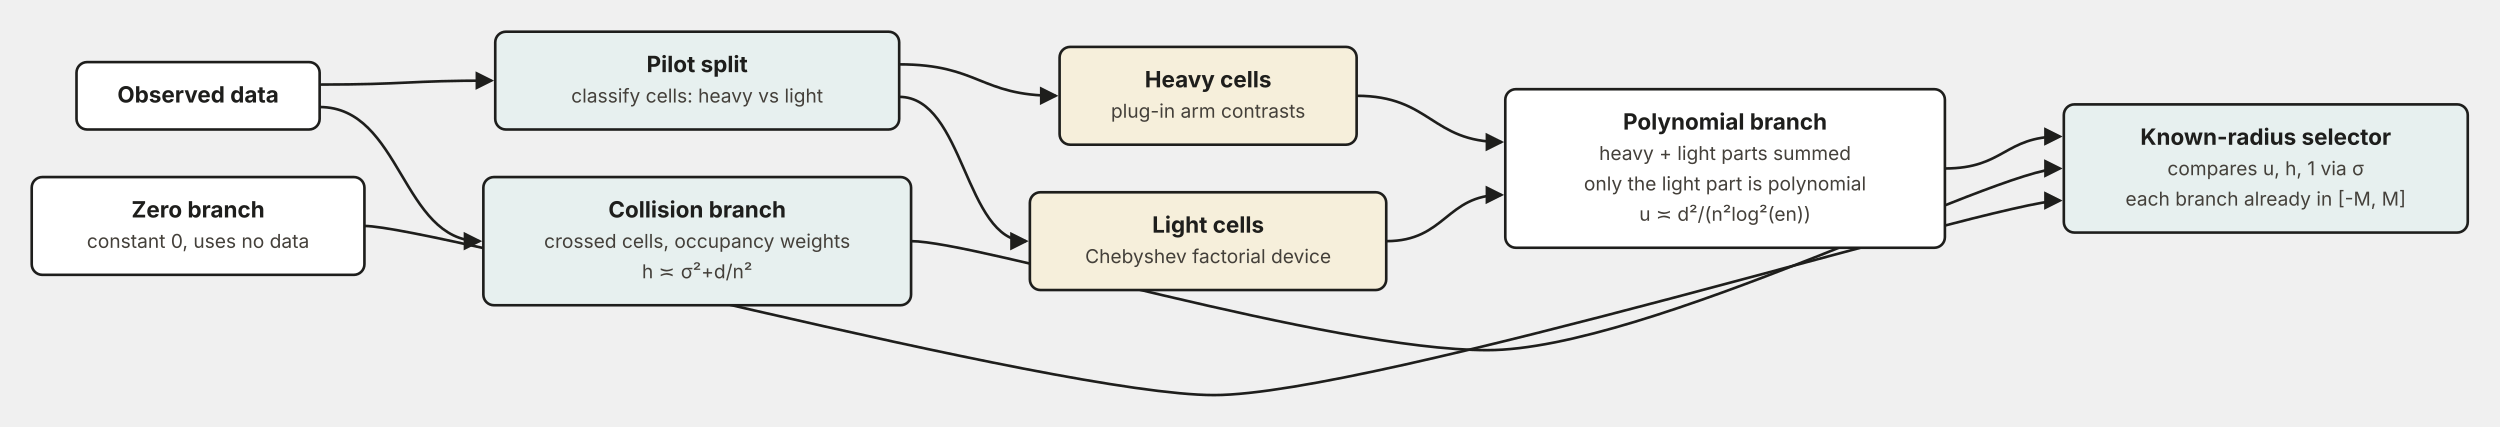
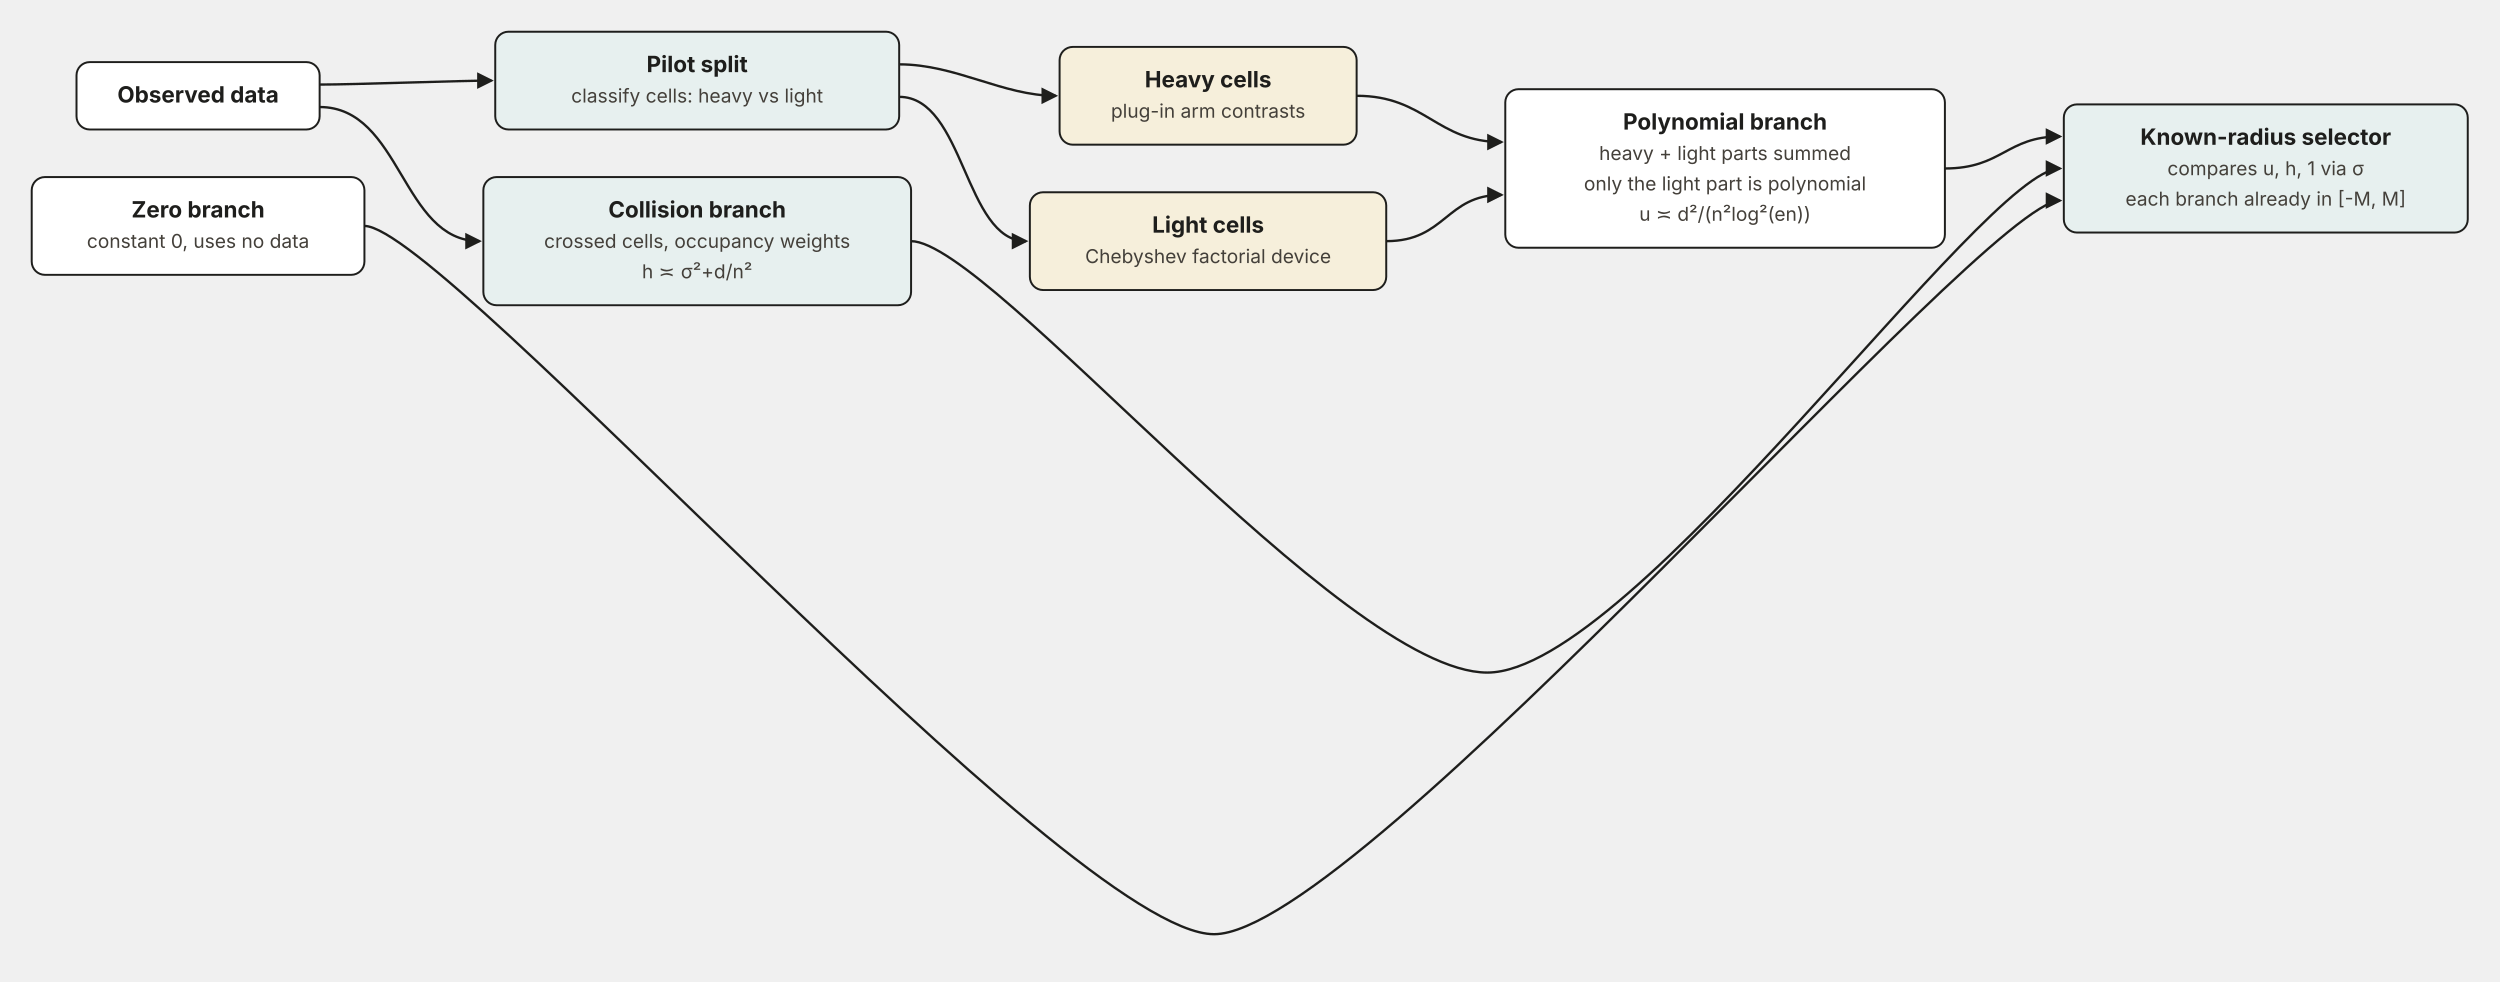
- <svg xmlns="http://www.w3.org/2000/svg" viewBox="0 0 1892 323" role="img">
+ <svg xmlns="http://www.w3.org/2000/svg" viewBox="0 0 1892 743" role="img">
  <defs>
    <marker id="arr" viewBox="0 0 10 10" refX="8.5" refY="5" markerWidth="7" markerHeight="7" orient="auto-start-reverse">
      <path d="M 0 0 L 10 5 L 0 10 z" fill="#1e1e1c" />
    </marker>
  </defs>
-   <path d="M 241.9 64 C 308.3 64, 308.3 61, 371.8 61" fill="none" stroke="#1e1e1c" stroke-width="2" marker-end="url(#arr)" />
-   <path d="M 680.5 48.7 C 741.2 48.7, 741.2 72.5, 798.9 72.5" fill="none" stroke="#1e1e1c" stroke-width="2" marker-end="url(#arr)" />
-   <path d="M 680.5 73.3 C 729.9 73.3, 729.9 182.5, 776.4 182.5" fill="none" stroke="#1e1e1c" stroke-width="2" marker-end="url(#arr)" />
-   <path d="M 1026.7 72.5 C 1082.9 72.5, 1082.9 107.5, 1136.2 107.5" fill="none" stroke="#1e1e1c" stroke-width="2" marker-end="url(#arr)" />
-   <path d="M 1049.2 182.5 C 1094.2 182.5, 1094.2 147.5, 1136.2 147.5" fill="none" stroke="#1e1e1c" stroke-width="2" marker-end="url(#arr)" />
-   <path d="M 241.9 81 C 303.8 81, 303.8 182.5, 362.8 182.5" fill="none" stroke="#1e1e1c" stroke-width="2" marker-end="url(#arr)" />
-   <path d="M 1471.9 127.5 C 1516.9 127.5, 1516.9 103.3, 1558.9 103.3" fill="none" stroke="#1e1e1c" stroke-width="2" marker-end="url(#arr)" />
-   <path d="M 689.4 182.5 C 739.4 182.5, 1005.6 265, 1125.6 265 C 1245.6 265, 1511.9 127.5, 1558.9 127.5" fill="none" stroke="#1e1e1c" stroke-width="2" marker-end="url(#arr)" />
-   <path d="M 275.8 171 C 325.8 171, 798.8 299, 918.8 299 C 1038.8 299, 1511.9 151.8, 1558.9 151.8" fill="none" stroke="#1e1e1c" stroke-width="2" marker-end="url(#arr)" />
-   <rect x="57.9" y="47" width="184" height="51" rx="8" fill="#ffffff" stroke="#1e1e1c" stroke-width="2" />
+   <path d="M 241.9 64 C 268.3 64, 348.4 61, 371.8 61" fill="none" stroke="#1e1e1c" stroke-width="1.8" marker-end="url(#arr)" />
+   <path d="M 680.5 48.7 C 723.5 48.7, 758.8 72.5, 798.9 72.5" fill="none" stroke="#1e1e1c" stroke-width="1.8" marker-end="url(#arr)" />
+   <path d="M 680.5 73.3 C 729.9 73.3, 729.9 182.5, 776.4 182.5" fill="none" stroke="#1e1e1c" stroke-width="1.8" marker-end="url(#arr)" />
+   <path d="M 1026.7 72.5 C 1078.7 72.5, 1087.2 107.5, 1136.2 107.5" fill="none" stroke="#1e1e1c" stroke-width="1.8" marker-end="url(#arr)" />
+   <path d="M 1049.2 182.5 C 1094.2 182.5, 1094.2 147.5, 1136.2 147.5" fill="none" stroke="#1e1e1c" stroke-width="1.8" marker-end="url(#arr)" />
+   <path d="M 241.9 81 C 303.8 81, 303.8 182.5, 362.8 182.5" fill="none" stroke="#1e1e1c" stroke-width="1.8" marker-end="url(#arr)" />
+   <path d="M 1471.9 127.5 C 1515.3 127.5, 1518.5 103.3, 1558.9 103.3" fill="none" stroke="#1e1e1c" stroke-width="1.8" marker-end="url(#arr)" />
+   <path d="M 689.4 182.5 C 749.4 182.5, 1015.6 509, 1125.6 509 C 1235.6 509, 1501.9 127.5, 1558.9 127.5" fill="none" stroke="#1e1e1c" stroke-width="1.8" marker-end="url(#arr)" />
+   <path d="M 275.8 171 C 335.8 171, 808.8 707, 918.8 707 C 1028.8 707, 1501.9 151.8, 1558.9 151.8" fill="none" stroke="#1e1e1c" stroke-width="1.8" marker-end="url(#arr)" />
+   <rect x="57.9" y="47" width="184" height="51" rx="10" fill="#ffffff" stroke="#1e1e1c" stroke-width="1.5" />
  <text stroke="none" x="149.9" y="77.6" text-anchor="middle" font-family="Inter, Arial, sans-serif" font-size="17" font-weight="700" fill="#1e1e1c">Observed data</text>
-   <rect x="374.8" y="24" width="305.7" height="74" rx="8" fill="#e7f0ef" stroke="#1e1e1c" stroke-width="2" />
+   <rect x="374.8" y="24" width="305.7" height="74" rx="10" fill="#e7f0ef" stroke="#1e1e1c" stroke-width="1.5" />
  <text stroke="none" x="527.6" y="54.6" text-anchor="middle" font-family="Inter, Arial, sans-serif" font-size="17" font-weight="700" fill="#1e1e1c">Pilot split</text>
  <text stroke="none" x="527.6" y="77.6" text-anchor="middle" font-family="Inter, Arial, sans-serif" font-size="14.5" fill="#44403a">classify cells: heavy vs light</text>
-   <rect x="801.9" y="35.5" width="224.8" height="74" rx="8" fill="#f6efdb" stroke="#1e1e1c" stroke-width="2" />
+   <rect x="801.9" y="35.5" width="224.8" height="74" rx="10" fill="#f6efdb" stroke="#1e1e1c" stroke-width="1.5" />
  <text stroke="none" x="914.3" y="66.1" text-anchor="middle" font-family="Inter, Arial, sans-serif" font-size="17" font-weight="700" fill="#1e1e1c">Heavy cells</text>
  <text stroke="none" x="914.3" y="89.1" text-anchor="middle" font-family="Inter, Arial, sans-serif" font-size="14.5" fill="#44403a">plug-in arm contrasts</text>
-   <rect x="779.4" y="145.5" width="269.7" height="74" rx="8" fill="#f6efdb" stroke="#1e1e1c" stroke-width="2" />
+   <rect x="779.4" y="145.5" width="269.7" height="74" rx="10" fill="#f6efdb" stroke="#1e1e1c" stroke-width="1.5" />
  <text stroke="none" x="914.3" y="176.1" text-anchor="middle" font-family="Inter, Arial, sans-serif" font-size="17" font-weight="700" fill="#1e1e1c">Light cells</text>
  <text stroke="none" x="914.3" y="199.1" text-anchor="middle" font-family="Inter, Arial, sans-serif" font-size="14.5" fill="#44403a">Chebyshev factorial device</text>
-   <rect x="1139.2" y="67.5" width="332.7" height="120" rx="8" fill="#ffffff" stroke="#1e1e1c" stroke-width="2" />
+   <rect x="1139.2" y="67.5" width="332.7" height="120" rx="10" fill="#ffffff" stroke="#1e1e1c" stroke-width="1.5" />
  <text stroke="none" x="1305.5" y="98.1" text-anchor="middle" font-family="Inter, Arial, sans-serif" font-size="17" font-weight="700" fill="#1e1e1c">Polynomial branch</text>
  <text stroke="none" x="1305.5" y="121.1" text-anchor="middle" font-family="Inter, Arial, sans-serif" font-size="14.5" fill="#44403a">heavy + light parts summed</text>
  <text stroke="none" x="1305.5" y="144.1" text-anchor="middle" font-family="Inter, Arial, sans-serif" font-size="14.5" fill="#44403a">only the light part is polynomial</text>
  <text stroke="none" x="1305.5" y="167.1" text-anchor="middle" font-family="Inter, Arial, sans-serif" font-size="14.5" fill="#44403a">u ≍ d²/(n²log²(en))</text>
-   <rect x="365.8" y="134" width="323.7" height="97" rx="8" fill="#e7f0ef" stroke="#1e1e1c" stroke-width="2" />
+   <rect x="365.8" y="134" width="323.7" height="97" rx="10" fill="#e7f0ef" stroke="#1e1e1c" stroke-width="1.5" />
  <text stroke="none" x="527.6" y="164.6" text-anchor="middle" font-family="Inter, Arial, sans-serif" font-size="17" font-weight="700" fill="#1e1e1c">Collision branch</text>
  <text stroke="none" x="527.6" y="187.6" text-anchor="middle" font-family="Inter, Arial, sans-serif" font-size="14.5" fill="#44403a">crossed cells, occupancy weights</text>
  <text stroke="none" x="527.6" y="210.6" text-anchor="middle" font-family="Inter, Arial, sans-serif" font-size="14.5" fill="#44403a">h ≍ σ²+d/n²</text>
-   <rect x="24" y="134" width="251.8" height="74" rx="8" fill="#ffffff" stroke="#1e1e1c" stroke-width="2" />
+   <rect x="24" y="134" width="251.8" height="74" rx="10" fill="#ffffff" stroke="#1e1e1c" stroke-width="1.5" />
  <text stroke="none" x="149.9" y="164.6" text-anchor="middle" font-family="Inter, Arial, sans-serif" font-size="17" font-weight="700" fill="#1e1e1c">Zero branch</text>
  <text stroke="none" x="149.9" y="187.6" text-anchor="middle" font-family="Inter, Arial, sans-serif" font-size="14.5" fill="#44403a">constant 0, uses no data</text>
-   <rect x="1561.9" y="79" width="305.7" height="97" rx="8" fill="#e7f0ef" stroke="#1e1e1c" stroke-width="2" />
+   <rect x="1561.9" y="79" width="305.7" height="97" rx="10" fill="#e7f0ef" stroke="#1e1e1c" stroke-width="1.5" />
  <text stroke="none" x="1714.7" y="109.6" text-anchor="middle" font-family="Inter, Arial, sans-serif" font-size="17" font-weight="700" fill="#1e1e1c">Known-radius selector</text>
  <text stroke="none" x="1714.7" y="132.6" text-anchor="middle" font-family="Inter, Arial, sans-serif" font-size="14.5" fill="#44403a">compares u, h, 1 via σ</text>
  <text stroke="none" x="1714.7" y="155.6" text-anchor="middle" font-family="Inter, Arial, sans-serif" font-size="14.5" fill="#44403a">each branch already in [-M, M]</text>
</svg>
